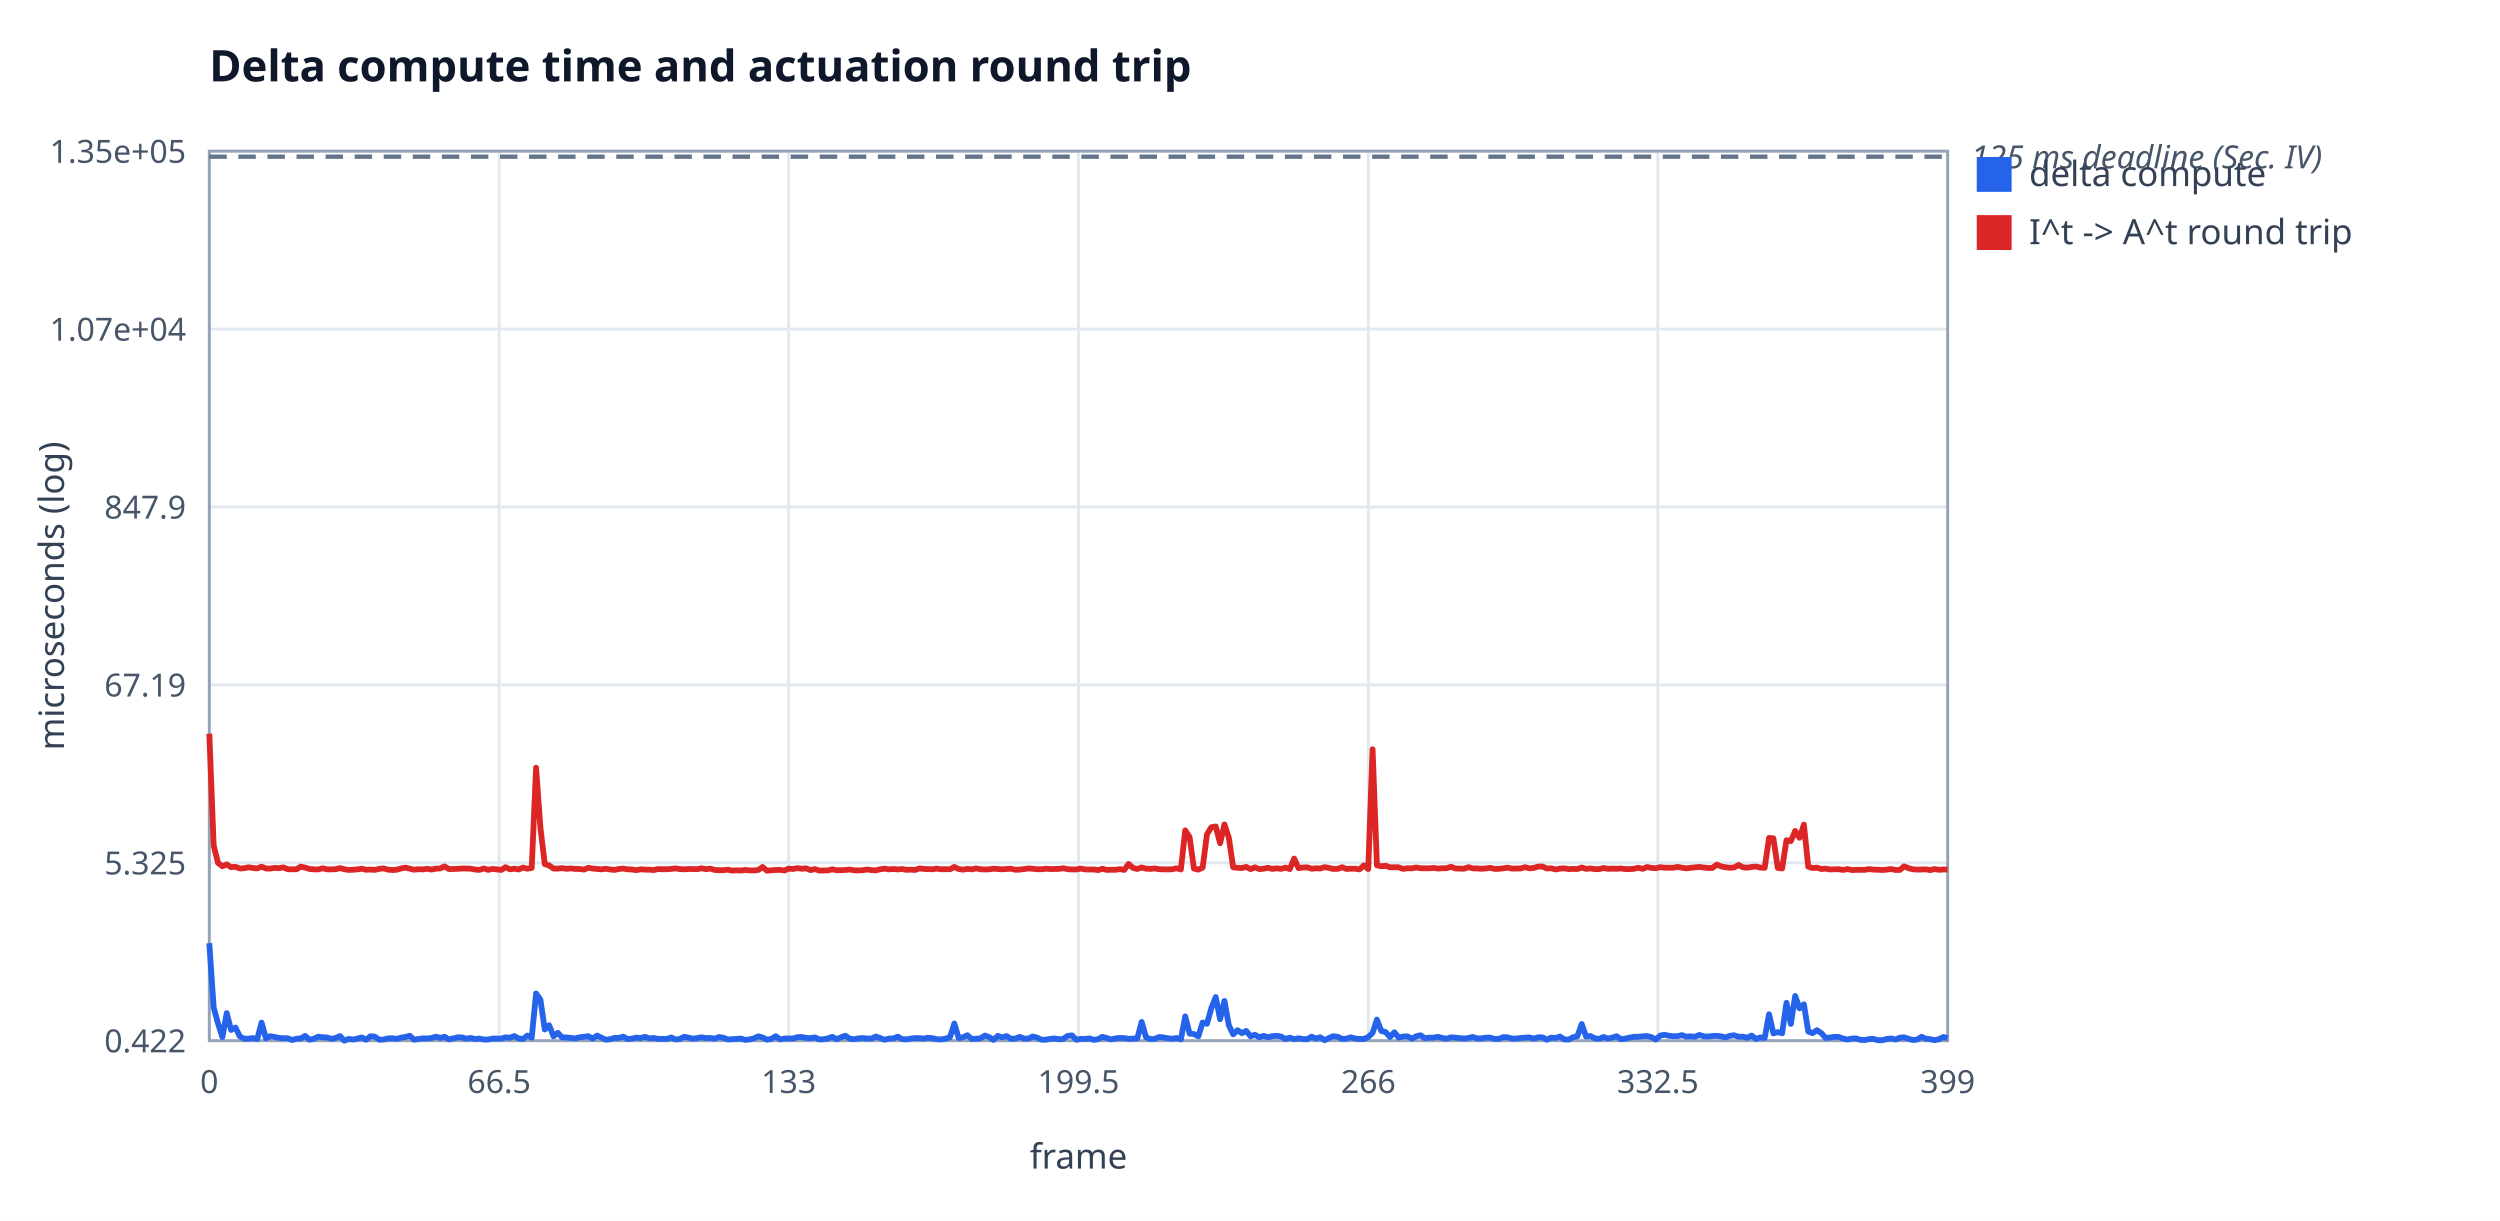
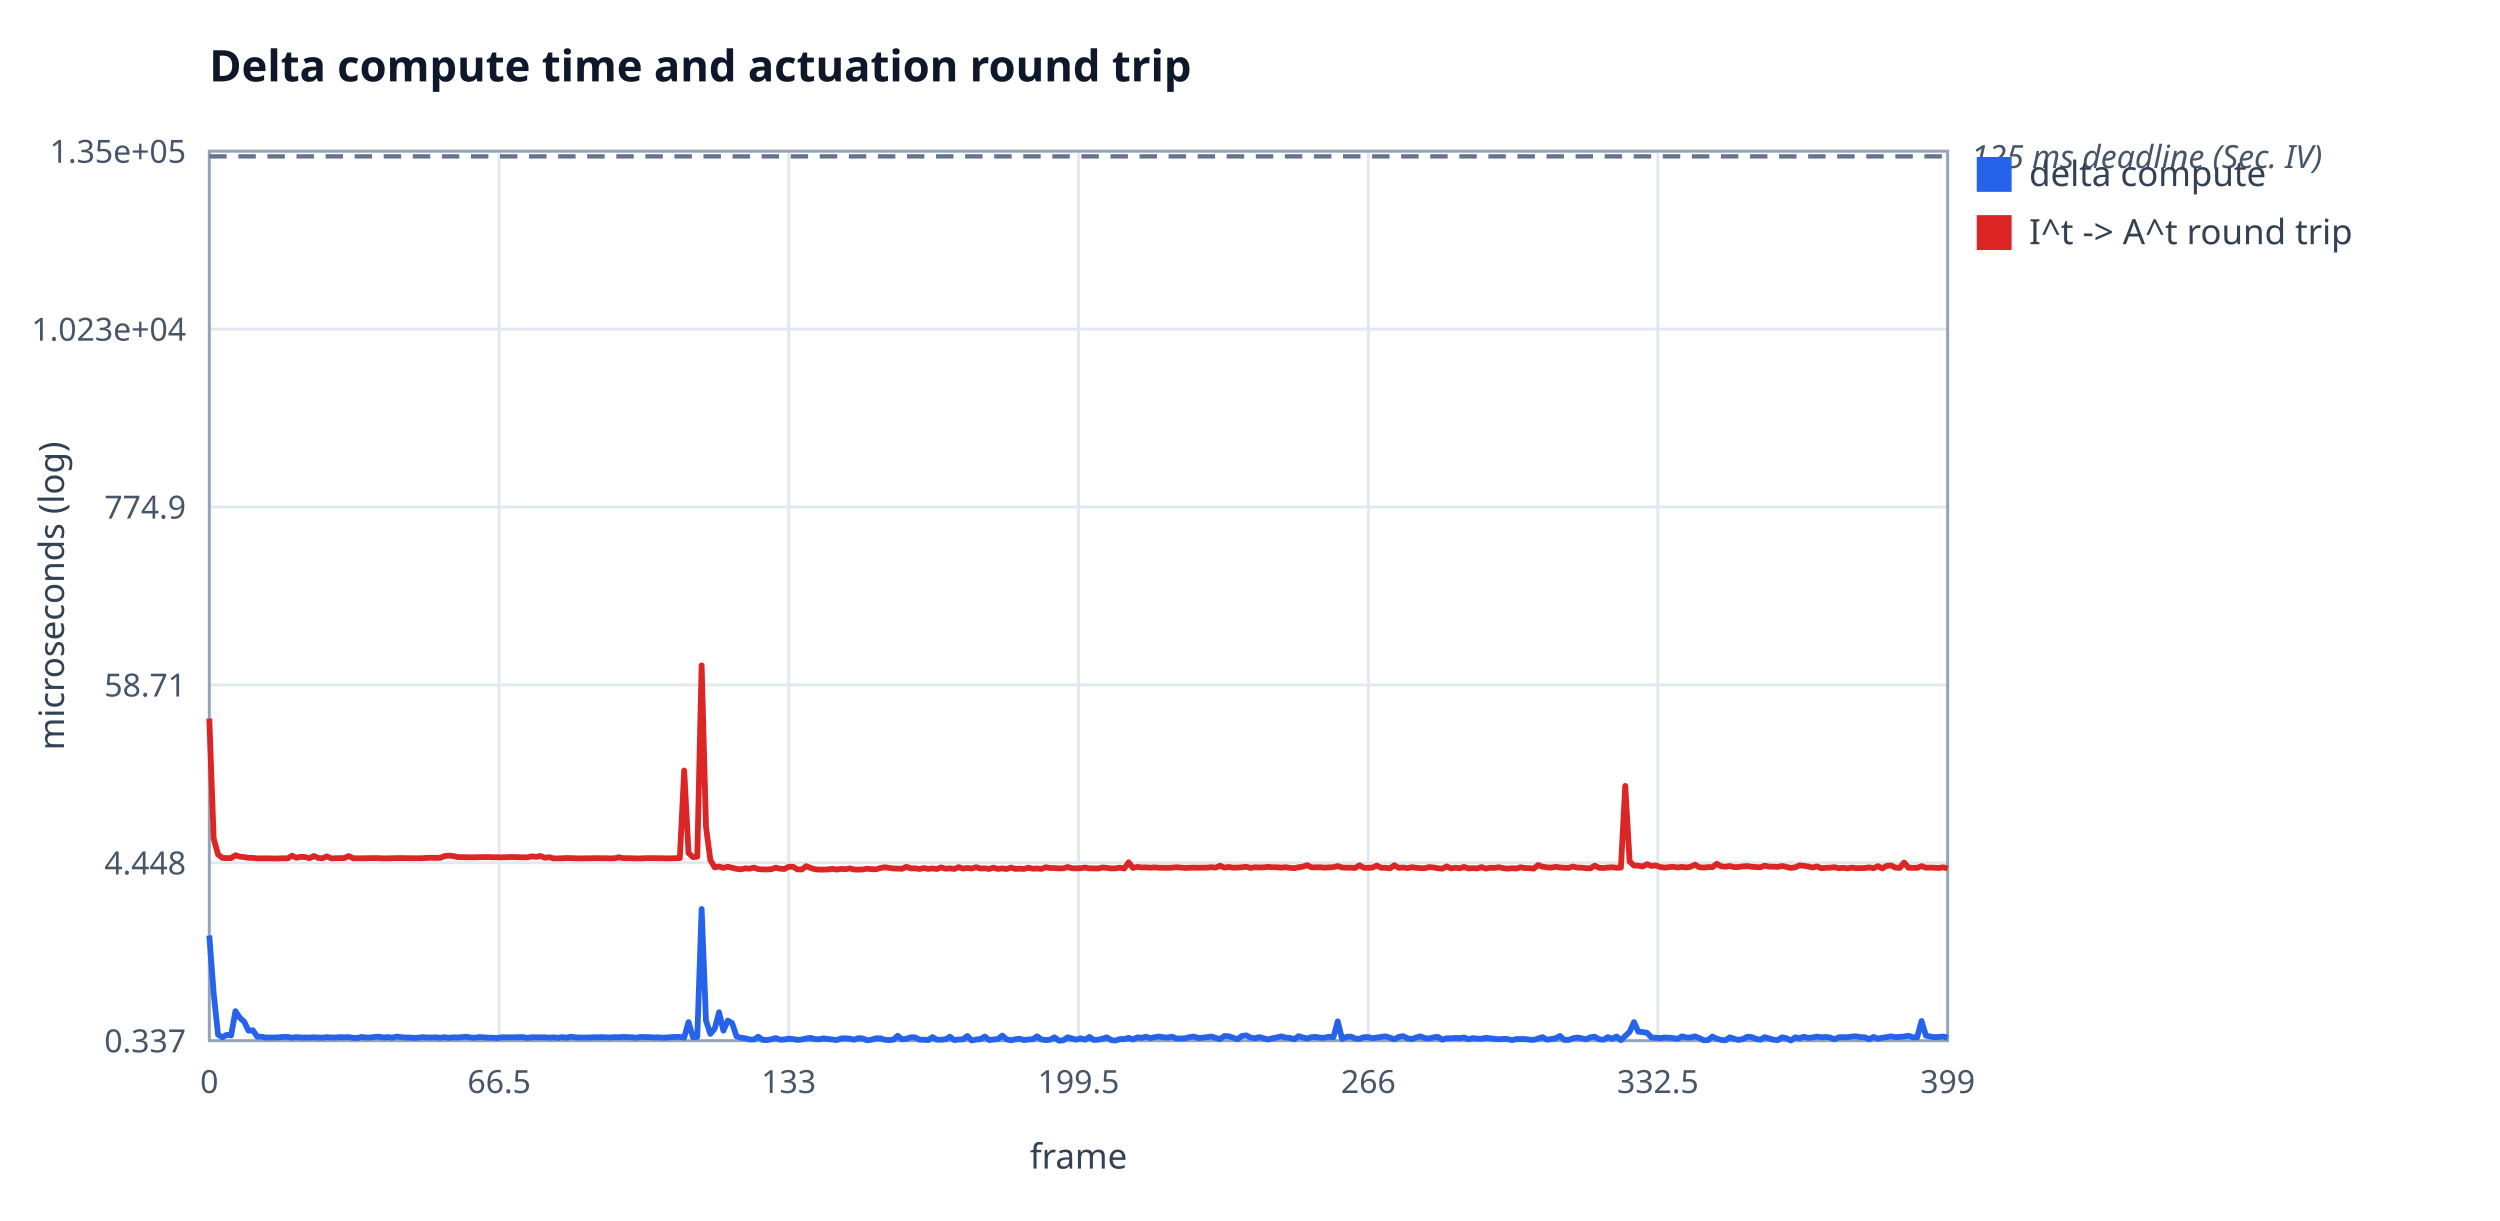
<svg xmlns="http://www.w3.org/2000/svg" viewBox="0 0 860 420" width="860" height="420" role="img" aria-label="Delta compute time and actuation round trip">
  <style>
  .bg{fill:#ffffff}
  .frame{stroke:#94a3b8;stroke-width:1;fill:none}
  .grid{stroke:#e2e8f0;stroke-width:1}
  .tick{fill:#475569;font:11px sans-serif}
  .axis{fill:#334155;font:12px sans-serif}
  .title{fill:#0f172a;font:bold 15px sans-serif}
  .rule{stroke:#64748b;stroke-width:1.5;stroke-dasharray:6 4}
  .rulelab{fill:#475569;font:italic 11px sans-serif}
  .legend{fill:#334155;font:12px sans-serif}
  @media (prefers-color-scheme: dark){
    .bg{fill:#0b1120}
    .frame{stroke:#475569}
    .grid{stroke:#1e293b}
    .tick{fill:#94a3b8}
    .axis{fill:#cbd5e1}
    .title{fill:#f1f5f9}
    .rule{stroke:#94a3b8}
    .rulelab{fill:#94a3b8}
    .legend{fill:#cbd5e1}
  }
</style>
  <rect class="bg" x="0" y="0" width="860" height="420" />
  <text class="title" x="72.0" y="28">Delta compute time and actuation round trip</text>
  <line class="grid" x1="72.0" y1="358.0" x2="670.0" y2="358.0" />
-   <text class="tick" x="64.0" y="362.0" text-anchor="end">0.422</text>
+   <text class="tick" x="64.0" y="362.0" text-anchor="end">0.337</text>
  <line class="grid" x1="72.0" y1="296.8" x2="670.0" y2="296.8" />
-   <text class="tick" x="64.0" y="300.8" text-anchor="end">5.325</text>
+   <text class="tick" x="64.0" y="300.8" text-anchor="end">4.448</text>
  <line class="grid" x1="72.0" y1="235.6" x2="670.0" y2="235.6" />
-   <text class="tick" x="64.0" y="239.6" text-anchor="end">67.19</text>
+   <text class="tick" x="64.0" y="239.6" text-anchor="end">58.71</text>
  <line class="grid" x1="72.0" y1="174.4" x2="670.0" y2="174.4" />
-   <text class="tick" x="64.0" y="178.4" text-anchor="end">847.9</text>
+   <text class="tick" x="64.0" y="178.4" text-anchor="end">774.9</text>
  <line class="grid" x1="72.0" y1="113.2" x2="670.0" y2="113.2" />
-   <text class="tick" x="64.0" y="117.2" text-anchor="end">1.07e+04</text>
+   <text class="tick" x="64.0" y="117.2" text-anchor="end">1.023e+04</text>
  <line class="grid" x1="72.0" y1="52.0" x2="670.0" y2="52.0" />
  <text class="tick" x="64.0" y="56.0" text-anchor="end">1.35e+05</text>
  <line class="grid" x1="72.0" y1="52.0" x2="72.0" y2="358.0" />
  <text class="tick" x="72.0" y="376.0" text-anchor="middle">0</text>
  <line class="grid" x1="171.7" y1="52.0" x2="171.7" y2="358.0" />
  <text class="tick" x="171.7" y="376.0" text-anchor="middle">66.5</text>
  <line class="grid" x1="271.3" y1="52.0" x2="271.3" y2="358.0" />
  <text class="tick" x="271.3" y="376.0" text-anchor="middle">133</text>
  <line class="grid" x1="371.0" y1="52.0" x2="371.0" y2="358.0" />
  <text class="tick" x="371.0" y="376.0" text-anchor="middle">199.5</text>
  <line class="grid" x1="470.7" y1="52.0" x2="470.7" y2="358.0" />
  <text class="tick" x="470.7" y="376.0" text-anchor="middle">266</text>
  <line class="grid" x1="570.3" y1="52.0" x2="570.3" y2="358.0" />
  <text class="tick" x="570.3" y="376.0" text-anchor="middle">332.5</text>
  <line class="grid" x1="670.0" y1="52.0" x2="670.0" y2="358.0" />
  <text class="tick" x="670.0" y="376.0" text-anchor="middle">399</text>
  <rect class="frame" x="72.0" y="52.0" width="598.0" height="306.0" />
  <text class="axis" x="371.0" y="402.0" text-anchor="middle">frame</text>
  <text class="axis" x="22.0" y="205.0" text-anchor="middle" transform="rotate(-90 22.0 205.0)">microseconds (log)</text>
-   <line class="rule" x1="72.0" y1="53.9" x2="670.0" y2="53.9" />
-   <text class="rulelab" x="678.0" y="57.9">125 ms deadline (Sec. IV)</text>
-   <polyline fill="none" stroke="#2563eb" stroke-width="2" stroke-linejoin="round" points="72.00,324.46 73.50,346.59 75.00,352.05 76.50,356.77 77.99,348.52 79.49,354.30 80.99,353.48 82.49,356.50 83.99,357.32 85.49,357.32 86.99,357.10 88.49,357.43 89.98,351.78 91.48,357.16 92.98,356.45 94.48,356.72 95.98,357.05 97.48,357.16 98.98,357.16 100.48,357.77 101.97,357.32 103.47,357.21 104.97,356.34 106.47,357.66 107.97,357.32 109.47,356.61 110.97,356.83 112.47,356.88 113.96,357.38 115.46,357.05 116.96,356.40 118.46,358.00 119.96,357.38 121.46,357.60 122.96,357.27 124.46,356.88 125.95,357.66 127.45,356.45 128.95,356.61 130.45,357.66 131.95,357.60 133.45,357.21 134.95,357.16 136.45,357.38 137.94,356.94 139.44,356.72 140.94,356.29 142.44,357.66 143.94,357.38 145.44,357.21 146.94,357.21 148.44,357.10 149.93,356.61 151.43,357.05 152.93,356.66 154.43,357.55 155.93,357.21 157.43,356.83 158.93,356.88 160.43,357.32 161.92,357.05 163.42,357.43 164.92,357.27 166.42,357.60 167.92,357.60 169.42,357.27 170.92,357.27 172.42,357.27 173.91,356.83 175.41,356.99 176.91,356.40 178.41,357.21 179.91,357.43 181.41,356.24 182.91,356.94 184.41,341.76 185.90,343.89 187.40,354.15 188.90,352.68 190.40,356.50 191.90,355.30 193.40,356.88 194.90,356.88 196.40,357.05 197.89,357.21 199.39,356.83 200.89,356.66 202.39,356.45 203.89,357.27 205.39,356.24 206.89,356.94 208.39,357.66 209.88,357.49 211.38,357.05 212.88,357.05 214.38,356.61 215.88,357.43 217.38,357.27 218.88,356.94 220.38,357.10 221.87,356.66 223.37,357.21 224.87,357.05 226.37,357.38 227.87,357.38 229.37,357.38 230.87,356.88 232.37,357.55 233.86,357.43 235.36,356.66 236.86,356.94 238.36,357.32 239.86,357.10 241.36,356.83 242.86,357.10 244.36,357.05 245.85,357.32 247.35,356.72 248.85,356.99 250.35,357.55 251.85,357.49 253.35,357.38 254.85,357.27 256.35,357.72 257.84,357.55 259.34,357.21 260.84,356.50 262.34,356.88 263.84,357.66 265.34,357.38 266.84,356.45 268.34,357.55 269.83,357.27 271.33,357.21 272.83,357.27 274.33,356.77 275.83,356.72 277.33,357.05 278.83,357.10 280.33,356.88 281.82,357.55 283.32,357.49 284.82,357.21 286.32,356.66 287.82,357.49 289.32,356.83 290.82,356.29 292.32,357.32 293.81,357.49 295.31,357.21 296.81,357.10 298.31,357.27 299.81,357.27 301.31,356.56 302.81,357.10 304.31,357.66 305.80,357.27 307.30,357.21 308.80,356.61 310.30,357.43 311.80,357.55 313.30,357.27 314.80,357.10 316.30,357.10 317.79,357.27 319.29,356.99 320.79,357.16 322.29,357.49 323.79,357.55 325.29,357.27 326.79,356.83 328.29,352.09 329.78,357.10 331.28,356.83 332.78,356.13 334.28,357.43 335.78,357.32 337.28,357.21 338.78,356.24 340.28,356.77 341.77,357.72 343.27,356.34 344.77,356.88 346.27,356.40 347.77,357.38 349.27,357.27 350.77,356.66 352.27,357.27 353.76,357.27 355.26,356.56 356.76,356.94 358.26,357.66 359.76,357.66 361.26,357.38 362.76,357.21 364.26,357.49 365.75,357.38 367.25,356.34 368.75,356.18 370.25,357.66 371.75,357.38 373.25,357.38 374.75,357.21 376.25,357.72 377.74,357.49 379.24,356.66 380.74,357.10 382.24,357.55 383.74,357.21 385.24,357.05 386.74,357.10 388.24,357.38 389.73,357.27 391.23,357.21 392.73,351.56 394.23,356.83 395.73,357.43 397.23,357.38 398.73,356.72 400.23,356.88 401.72,357.16 403.22,357.32 404.72,357.05 406.22,357.55 407.72,349.63 409.22,355.55 410.72,355.71 412.22,356.50 413.71,351.74 415.21,352.18 416.71,346.77 418.21,342.99 419.71,350.62 421.21,344.31 422.71,352.68 424.21,355.81 425.70,354.39 427.20,355.40 428.70,354.64 430.20,356.50 431.70,355.97 433.20,356.83 434.70,356.34 436.20,356.83 437.69,356.45 439.19,356.34 440.69,356.56 442.19,357.43 443.69,356.94 445.19,357.49 446.69,357.16 448.19,357.43 449.68,357.49 451.18,356.61 452.68,357.27 454.18,356.83 455.68,357.83 457.18,357.05 458.68,356.45 460.18,356.66 461.67,357.38 463.17,357.32 464.67,356.83 466.17,357.27 467.67,357.38 469.17,357.43 470.67,356.72 472.17,355.35 473.66,350.74 475.16,354.64 476.66,355.04 478.16,356.72 479.66,355.09 481.16,356.94 482.66,356.56 484.16,356.50 485.65,357.27 487.15,356.50 488.65,356.13 490.15,357.16 491.65,356.94 493.15,356.94 494.65,356.66 496.15,357.05 497.64,357.32 499.14,356.83 500.64,356.94 502.14,357.10 503.64,357.27 505.14,357.05 506.64,356.72 508.14,357.21 509.63,357.21 511.13,356.94 512.63,356.94 514.13,357.38 515.63,357.38 517.13,356.77 518.63,356.83 520.13,357.27 521.62,357.27 523.12,357.05 524.62,356.94 526.12,356.88 527.62,357.27 529.12,356.83 530.62,356.83 532.12,357.66 533.61,356.94 535.11,357.05 536.61,356.56 538.11,357.55 539.61,357.60 541.11,356.83 542.61,356.50 544.11,352.27 545.60,356.56 547.10,356.40 548.60,357.16 550.10,357.38 551.60,356.72 553.10,357.27 554.60,356.94 556.10,356.45 557.59,357.49 559.09,357.27 560.59,356.94 562.09,356.66 563.59,356.66 565.09,356.50 566.59,356.40 568.09,356.77 569.58,357.60 571.08,356.24 572.58,355.97 574.08,356.29 575.58,356.45 577.08,356.45 578.58,356.08 580.08,356.61 581.57,356.50 583.07,356.66 584.57,356.02 586.07,356.50 587.57,356.56 589.07,356.40 590.57,356.34 592.07,356.50 593.56,356.88 595.06,356.34 596.56,356.13 598.06,356.66 599.56,356.61 601.06,356.99 602.56,356.24 604.06,357.38 605.55,356.88 607.05,357.05 608.55,348.91 610.05,355.50 611.55,355.04 613.05,355.45 614.55,344.97 616.05,352.23 617.54,342.62 619.04,346.88 620.54,345.47 622.04,354.84 623.54,355.40 625.04,354.39 626.54,355.40 628.04,357.05 629.53,356.94 631.03,356.66 632.53,356.72 634.03,357.27 635.53,357.60 637.03,357.27 638.53,357.21 640.03,357.72 641.52,357.77 643.02,357.43 644.52,357.38 646.02,357.83 647.52,357.83 649.02,357.43 650.52,357.21 652.02,357.60 653.51,356.99 655.01,356.83 656.51,357.32 658.01,357.77 659.51,357.60 661.01,356.66 662.51,357.32 664.01,357.49 665.50,357.83 667.00,357.49 668.50,356.72 670.00,357.10 " />
-   <polyline fill="none" stroke="#dc2626" stroke-width="2" stroke-linejoin="round" points="72.00,252.38 73.50,290.88 75.00,296.84 76.50,298.00 77.99,297.35 79.49,298.30 80.99,298.19 82.49,298.75 83.99,298.68 85.49,298.35 86.99,298.57 88.49,298.74 89.98,298.13 91.48,298.76 92.98,298.79 94.48,298.55 95.98,298.65 97.48,298.40 98.98,298.99 100.48,299.05 101.97,299.04 103.47,298.12 104.97,298.46 106.47,298.94 107.97,299.05 109.47,299.10 110.97,298.68 112.47,299.04 113.96,299.07 115.46,299.00 116.96,298.63 118.46,299.02 119.96,299.26 121.46,299.18 122.96,299.08 124.46,298.83 125.95,299.20 127.45,299.12 128.95,299.25 130.45,298.88 131.95,298.73 133.45,299.15 134.95,299.29 136.45,299.19 137.94,298.76 139.44,298.46 140.94,298.81 142.44,299.18 143.94,299.00 145.44,299.08 146.94,298.86 148.44,299.13 149.93,298.82 151.43,298.73 152.93,298.04 154.43,298.96 155.93,298.94 157.43,298.88 158.93,298.76 160.43,298.78 161.92,298.83 163.42,299.12 164.92,299.24 166.42,298.75 167.92,299.23 169.42,298.90 170.92,299.07 172.42,299.26 173.91,298.32 175.41,299.04 176.91,298.84 178.41,299.10 179.91,298.43 181.41,298.84 182.91,298.56 184.41,264.09 185.90,284.70 187.40,297.26 188.90,297.71 190.40,298.77 191.90,298.79 193.40,298.64 194.90,298.87 196.40,298.74 197.89,298.91 199.39,298.92 200.89,299.14 202.39,298.52 203.89,298.79 205.39,298.92 206.89,299.06 208.39,298.85 209.88,299.10 211.38,299.25 212.88,298.93 214.38,298.79 215.88,299.05 217.38,299.11 218.88,299.33 220.38,299.03 221.87,299.16 223.37,299.15 224.87,299.30 226.37,298.95 227.87,299.02 229.37,299.02 230.87,298.91 232.37,298.73 233.86,298.98 235.36,299.04 236.86,298.94 238.36,298.96 239.86,299.01 241.36,298.68 242.86,299.00 244.36,298.79 245.85,299.27 247.35,299.35 248.85,299.35 250.35,299.16 251.85,299.49 253.35,299.39 254.85,299.46 256.35,299.26 257.84,299.42 259.34,299.43 260.84,299.28 262.34,298.24 263.84,299.53 265.34,299.38 266.84,299.28 268.34,299.23 269.83,299.46 271.33,298.81 272.83,298.94 274.33,298.63 275.83,298.85 277.33,298.71 278.83,299.32 280.33,298.96 281.82,299.48 283.32,299.45 284.82,299.42 286.32,299.02 287.82,299.36 289.32,299.33 290.82,299.28 292.32,299.11 293.81,299.41 295.31,299.42 296.81,299.35 298.31,299.09 299.81,299.32 301.31,299.41 302.81,299.02 304.31,298.81 305.80,299.06 307.30,298.94 308.80,299.08 310.30,298.94 311.80,299.22 313.30,299.17 314.80,299.26 316.30,298.72 317.79,298.91 319.29,298.98 320.79,299.02 322.29,298.80 323.79,299.04 325.29,299.00 326.79,299.02 328.29,298.23 329.78,298.95 331.28,299.16 332.78,298.89 334.28,299.06 335.78,298.72 337.28,299.02 338.78,299.09 340.28,299.05 341.77,298.83 343.27,298.94 344.77,299.05 346.27,298.94 347.77,298.84 349.27,299.20 350.77,299.14 352.27,298.96 353.76,298.74 355.26,298.84 356.76,299.02 358.26,299.02 359.76,298.84 361.26,298.95 362.76,298.93 364.26,298.89 365.75,298.68 367.25,298.99 368.75,299.09 370.25,299.10 371.75,298.79 373.25,299.07 374.75,299.12 376.25,299.09 377.74,299.33 379.24,298.86 380.74,299.25 382.24,299.20 383.74,299.19 385.24,298.99 386.74,299.25 388.24,297.20 389.73,298.56 391.23,298.92 392.73,298.40 394.23,298.82 395.73,298.91 397.23,298.74 398.73,299.01 400.23,299.05 401.72,299.06 403.22,299.04 404.72,298.68 406.22,299.11 407.72,285.65 409.22,287.96 410.72,298.80 412.22,299.15 413.71,298.44 415.21,286.95 416.71,284.57 418.21,284.29 419.71,290.09 421.21,283.61 422.71,288.17 424.21,298.36 425.70,298.52 427.20,298.60 428.70,298.22 430.20,298.98 431.70,298.35 433.20,298.98 434.70,298.83 436.20,298.52 437.69,298.90 439.19,298.70 440.69,298.90 442.19,298.46 443.69,298.97 445.19,295.34 446.69,298.64 448.19,298.42 449.68,298.37 451.18,298.84 452.68,298.68 454.18,298.76 455.68,298.30 457.18,298.57 458.68,298.92 460.18,298.90 461.67,298.32 463.17,298.92 464.67,298.82 466.17,298.84 467.67,299.07 469.17,297.71 470.67,298.94 472.17,257.76 473.66,297.65 475.16,298.01 476.66,297.83 478.16,298.36 479.66,298.33 481.16,298.36 482.66,298.91 484.16,298.66 485.65,298.72 487.15,298.42 488.65,298.66 490.15,298.69 491.65,298.70 493.15,298.57 494.65,298.78 496.15,298.68 497.64,298.66 499.14,298.16 500.64,298.75 502.14,298.80 503.64,298.83 505.14,298.30 506.64,298.72 508.14,298.73 509.63,298.86 511.13,298.74 512.63,298.52 514.13,298.91 515.63,298.88 517.13,298.70 518.63,298.47 520.13,298.81 521.62,298.77 523.12,298.75 524.62,298.31 526.12,298.70 527.62,298.57 529.12,298.11 530.62,298.08 532.12,298.76 533.61,298.69 535.11,299.10 536.61,298.80 538.11,298.71 539.61,298.98 541.11,298.90 542.61,298.95 544.11,298.43 545.60,298.89 547.10,298.73 548.60,298.98 550.10,298.99 551.60,298.59 553.10,298.87 554.60,298.83 556.10,298.85 557.59,298.75 559.09,298.97 560.59,298.98 562.09,298.86 563.59,298.51 565.09,298.88 566.59,298.26 568.09,298.56 569.58,298.66 571.08,298.31 572.58,298.48 574.08,298.50 575.58,298.51 577.08,298.21 578.58,298.50 580.08,298.71 581.57,298.52 583.07,298.37 584.57,298.22 586.07,298.43 587.57,298.59 589.07,298.57 590.57,297.44 592.07,298.04 593.56,298.34 595.06,298.52 596.56,298.42 598.06,297.55 599.56,298.35 601.06,298.49 602.56,298.24 604.06,298.08 605.55,298.46 607.05,298.51 608.55,288.25 610.05,288.39 611.55,298.55 613.05,298.75 614.55,289.04 616.05,289.35 617.54,285.84 619.04,288.20 620.54,283.67 622.04,298.15 623.54,298.62 625.04,298.47 626.54,298.96 628.04,298.81 629.53,299.10 631.03,299.04 632.53,299.00 634.03,299.27 635.53,298.96 637.03,299.29 638.53,299.25 640.03,299.22 641.52,299.21 643.02,298.97 644.52,299.16 646.02,299.19 647.52,299.29 649.02,299.15 650.52,298.95 652.02,299.27 653.51,299.26 655.01,298.03 656.51,298.65 658.01,299.03 659.51,299.14 661.01,299.11 662.51,299.06 664.01,299.32 665.50,298.96 667.00,299.22 668.50,299.10 670.00,299.13 " />
+   <line class="rule" x1="72.0" y1="53.8" x2="670.0" y2="53.8" />
+   <text class="rulelab" x="678.0" y="57.8">125 ms deadline (Sec. IV)</text>
+   <polyline fill="none" stroke="#2563eb" stroke-width="2" stroke-linejoin="round" points="72.00,321.82 73.50,341.66 75.00,355.91 76.50,356.83 77.99,355.98 79.49,356.17 80.99,347.85 82.49,350.11 83.99,351.46 85.49,354.54 86.99,354.41 88.49,356.63 89.98,356.63 91.48,356.90 92.98,356.90 94.48,356.90 95.98,356.83 97.48,356.70 98.98,356.70 100.48,356.97 101.97,356.77 103.47,356.90 104.97,356.90 106.47,356.90 107.97,356.83 109.47,356.90 110.97,356.97 112.47,356.77 113.96,356.90 115.46,356.90 116.96,356.77 118.46,356.83 119.96,356.77 121.46,357.03 122.96,357.03 124.46,356.70 125.95,356.90 127.45,356.90 128.95,356.70 130.45,356.63 131.95,356.90 133.45,356.77 134.95,356.97 136.45,356.57 137.94,356.77 139.44,356.90 140.94,356.90 142.44,357.03 143.94,356.97 145.44,356.77 146.94,356.90 148.44,356.90 149.93,356.83 151.43,357.03 152.93,356.77 154.43,357.03 155.93,356.83 157.43,356.90 158.93,356.77 160.43,356.63 161.92,356.90 163.42,356.97 164.92,356.77 166.42,356.83 167.92,356.97 169.42,356.97 170.92,357.10 172.42,356.83 173.91,356.83 175.41,356.83 176.91,356.83 178.41,356.77 179.91,356.77 181.41,357.03 182.91,356.83 184.41,356.83 185.90,356.83 187.40,356.83 188.90,356.97 190.40,356.83 191.90,357.03 193.40,356.77 194.90,356.97 196.40,356.63 197.89,356.83 199.39,356.90 200.89,356.90 202.39,356.90 203.89,356.83 205.39,356.83 206.89,356.77 208.39,356.83 209.88,356.90 211.38,356.77 212.88,356.83 214.38,356.70 215.88,356.77 217.38,356.83 218.88,356.97 220.38,356.70 221.87,356.77 223.37,356.77 224.87,356.90 226.37,356.83 227.87,356.97 229.37,356.90 230.87,356.77 232.37,356.70 233.86,356.70 235.36,356.90 236.86,351.62 238.36,356.77 239.86,356.70 241.36,312.70 242.86,351.09 244.36,355.66 245.85,353.88 247.35,348.22 248.85,354.54 250.35,351.09 251.85,351.95 253.35,356.50 254.85,356.97 256.35,357.17 257.84,357.58 259.34,357.58 260.84,356.63 262.34,357.72 263.84,357.79 265.34,357.51 266.84,357.10 268.34,357.65 269.83,357.58 271.33,357.31 272.83,357.44 274.33,357.72 275.83,357.58 277.33,357.24 278.83,357.03 280.33,357.44 281.82,357.51 283.32,357.17 284.82,357.44 286.32,357.58 287.82,357.79 289.32,357.24 290.82,357.17 292.32,357.31 293.81,357.65 295.31,357.10 296.81,357.24 298.31,357.86 299.81,357.65 301.31,357.17 302.81,357.17 304.31,357.65 305.80,357.79 307.30,357.65 308.80,356.30 310.30,357.51 311.80,357.37 313.30,356.83 314.80,356.83 316.30,357.65 317.79,357.65 319.29,357.79 320.79,356.77 322.29,357.65 323.79,357.65 325.29,357.51 326.79,356.63 328.29,357.79 329.78,357.58 331.28,357.51 332.78,356.37 334.28,357.93 335.78,357.58 337.28,357.44 338.78,356.57 340.28,357.79 341.77,357.58 343.27,357.44 344.77,356.24 346.27,357.51 347.77,357.86 349.27,357.51 350.77,357.31 352.27,357.79 353.76,357.58 355.26,357.51 356.76,356.50 358.26,357.58 359.76,357.79 361.26,357.65 362.76,356.83 364.26,358.00 365.75,357.86 367.25,356.83 368.75,357.24 370.25,357.65 371.75,357.17 373.25,357.65 374.75,356.70 376.25,357.72 377.74,357.65 379.24,357.31 380.74,356.83 382.24,357.79 383.74,357.93 385.24,357.44 386.74,357.44 388.24,357.03 389.73,357.58 391.23,356.83 392.73,357.03 394.23,356.63 395.73,357.10 397.23,356.77 398.73,356.57 400.23,356.83 401.72,356.90 403.22,356.63 404.72,357.24 406.22,357.24 407.72,357.17 409.22,356.77 410.72,356.57 412.22,357.10 413.71,356.97 415.21,356.77 416.71,356.57 418.21,357.03 419.71,357.44 421.21,356.37 422.71,356.50 424.21,356.97 425.70,357.51 427.20,356.37 428.70,356.17 430.20,356.90 431.70,357.17 433.20,356.77 434.70,357.17 436.20,357.58 437.69,357.17 439.19,356.90 440.69,356.50 442.19,356.90 443.69,357.03 445.19,357.51 446.69,356.43 448.19,356.90 449.68,357.24 451.18,356.77 452.68,356.70 454.18,356.97 455.68,356.97 457.18,356.63 458.68,356.83 460.18,351.35 461.67,357.37 463.17,356.70 464.67,356.57 466.17,357.24 467.67,357.37 469.17,356.77 470.67,356.77 472.17,357.17 473.66,356.90 475.16,356.70 476.66,356.50 478.16,356.97 479.66,357.51 481.16,356.70 482.66,356.43 484.16,357.17 485.65,357.44 487.15,356.90 488.65,356.50 490.15,357.10 491.65,357.24 493.15,356.83 494.65,356.70 496.15,357.65 497.64,357.17 499.14,357.17 500.64,357.03 502.14,357.10 503.64,356.90 505.14,357.51 506.64,357.10 508.14,357.31 509.63,357.31 511.13,357.03 512.63,357.17 514.13,357.37 515.63,357.51 517.13,357.37 518.63,357.44 520.13,357.79 521.62,357.44 523.12,357.44 524.62,357.44 526.12,357.65 527.62,357.72 529.12,357.24 530.62,356.77 532.12,357.65 533.61,357.44 535.11,357.17 536.61,356.37 538.11,357.72 539.61,357.72 541.11,357.17 542.61,356.90 544.11,357.17 545.60,357.51 547.10,356.83 548.60,356.63 550.10,357.51 551.60,357.65 553.10,356.77 554.60,357.31 556.10,356.57 557.59,357.79 559.09,356.37 560.59,354.97 562.09,351.62 563.59,354.90 565.09,355.03 566.59,355.28 568.09,356.90 569.58,356.97 571.08,357.10 572.58,356.90 574.08,356.97 575.58,357.10 577.08,357.37 578.58,356.50 580.08,356.90 581.57,356.90 583.07,356.50 584.57,357.10 586.07,357.86 587.57,357.79 589.07,356.57 590.57,357.31 592.07,357.72 593.56,357.86 595.06,356.83 596.56,357.37 598.06,357.72 599.56,357.44 601.06,356.63 602.56,356.77 604.06,357.37 605.55,357.65 607.05,356.77 608.55,357.24 610.05,357.65 611.55,357.79 613.05,356.83 614.55,357.17 616.05,357.93 617.54,356.83 619.04,357.17 620.54,356.63 622.04,357.03 623.54,356.90 625.04,356.57 626.54,356.83 628.04,356.70 629.53,356.90 631.03,357.51 632.53,356.83 634.03,356.77 635.53,356.83 637.03,356.57 638.53,356.50 640.03,356.77 641.52,356.83 643.02,357.51 644.52,356.70 646.02,357.31 647.52,356.97 649.02,356.77 650.52,356.50 652.02,356.77 653.51,356.70 655.01,356.57 656.51,356.30 658.01,356.83 659.51,356.83 661.01,351.25 662.51,356.24 664.01,356.57 665.50,356.77 667.00,356.70 668.50,356.57 670.00,356.97 " />
+   <polyline fill="none" stroke="#dc2626" stroke-width="2" stroke-linejoin="round" points="72.00,247.18 73.50,288.46 75.00,293.91 76.50,295.11 77.99,295.18 79.49,295.18 80.99,294.20 82.49,294.68 83.99,294.84 85.49,295.10 86.99,295.11 88.49,295.28 89.98,295.28 91.48,295.26 92.98,295.28 94.48,295.34 95.98,295.30 97.48,295.25 98.98,295.26 100.48,294.36 101.97,295.08 103.47,294.74 104.97,294.82 106.47,295.23 107.97,294.47 109.47,295.14 110.97,295.23 112.47,294.59 113.96,295.29 115.46,295.23 116.96,295.19 118.46,295.17 119.96,294.49 121.46,295.23 122.96,295.26 124.46,295.25 125.95,295.24 127.45,295.19 128.95,295.19 130.45,295.20 131.95,295.29 133.45,295.27 134.95,295.23 136.45,295.19 137.94,295.17 139.44,295.20 140.94,295.22 142.44,295.23 143.94,295.23 145.44,295.21 146.94,295.10 148.44,295.06 149.93,295.12 151.43,295.09 152.93,294.49 154.43,294.33 155.93,294.49 157.43,294.81 158.93,294.87 160.43,294.88 161.92,294.92 163.42,294.89 164.92,294.86 166.42,294.84 167.92,294.81 169.42,294.90 170.92,294.89 172.42,294.91 173.91,294.88 175.41,294.83 176.91,294.82 178.41,294.86 179.91,294.91 181.41,294.92 182.91,294.61 184.41,294.75 185.90,294.47 187.40,295.06 188.90,294.88 190.40,295.27 191.90,295.28 193.40,295.24 194.90,295.17 196.40,295.19 197.89,295.25 199.39,295.29 200.89,295.27 202.39,295.26 203.89,295.22 205.39,295.21 206.89,295.24 208.39,295.24 209.88,295.29 211.38,295.25 212.88,294.90 214.38,295.20 215.88,295.22 217.38,295.24 218.88,295.30 220.38,295.29 221.87,295.22 223.37,295.21 224.87,295.19 226.37,295.24 227.87,295.24 229.37,295.27 230.87,295.27 232.37,295.22 233.86,295.19 235.36,265.06 236.86,293.47 238.36,294.84 239.86,294.70 241.36,228.89 242.86,284.38 244.36,295.86 245.85,298.38 247.35,298.07 248.85,298.57 250.35,298.14 251.85,298.51 253.35,298.88 254.85,299.06 256.35,298.71 257.84,298.83 259.34,298.47 260.84,298.98 262.34,299.07 263.84,299.09 265.34,299.01 266.84,298.49 268.34,298.83 269.83,298.94 271.33,298.16 272.83,298.16 274.33,299.09 275.83,299.10 277.33,297.96 278.83,298.57 280.33,299.02 281.82,299.14 283.32,299.14 284.82,299.09 286.32,298.88 287.82,299.15 289.32,298.89 290.82,299.03 292.32,298.73 293.81,299.10 295.31,299.15 296.81,299.07 298.31,298.82 299.81,299.01 301.31,299.04 302.81,298.63 304.31,298.33 305.80,298.55 307.30,298.74 308.80,298.80 310.30,298.87 311.80,298.18 313.30,298.73 314.80,298.70 316.30,298.94 317.79,298.61 319.29,298.91 320.79,298.74 322.29,298.94 323.79,298.38 325.29,298.84 326.79,298.70 328.29,298.92 329.78,298.29 331.28,298.80 332.78,298.57 334.28,298.77 335.78,298.33 337.28,298.75 338.78,298.71 340.28,298.92 341.77,298.47 343.27,298.92 344.77,298.71 346.27,298.95 347.77,298.44 349.27,298.90 350.77,298.83 352.27,298.91 353.76,298.49 355.26,298.84 356.76,298.75 358.26,298.91 359.76,298.33 361.26,298.59 362.76,298.62 364.26,298.73 365.75,298.72 367.25,298.25 368.75,298.67 370.25,298.71 371.75,298.67 373.25,298.43 374.75,298.72 376.25,298.73 377.74,298.77 379.24,298.42 380.74,298.56 382.24,298.74 383.74,298.69 385.24,298.48 386.74,298.77 388.24,296.63 389.73,298.57 391.23,298.21 392.73,298.40 394.23,298.38 395.73,298.49 397.23,298.38 398.73,298.51 400.23,298.51 401.72,298.54 403.22,298.48 404.72,298.33 406.22,298.45 407.72,298.57 409.22,298.51 410.72,298.46 412.22,298.51 413.71,298.47 415.21,298.46 416.71,298.31 418.21,298.47 419.71,297.80 421.21,298.46 422.71,298.23 424.21,298.49 425.70,298.44 427.20,298.35 428.70,298.15 430.20,298.59 431.70,298.32 433.20,298.40 434.70,298.36 436.20,298.21 437.69,298.33 439.19,298.33 440.69,298.47 442.19,298.31 443.69,298.52 445.19,298.64 446.69,298.33 448.19,298.13 449.68,297.63 451.18,298.37 452.68,298.36 454.18,298.33 455.68,298.49 457.18,298.37 458.68,298.30 460.18,297.93 461.67,298.42 463.17,298.48 464.67,298.49 466.17,298.57 467.67,297.67 469.17,298.52 470.67,298.53 472.17,298.44 473.66,297.76 475.16,298.52 476.66,298.51 478.16,298.70 479.66,297.64 481.16,298.53 482.66,298.41 484.16,298.62 485.65,298.31 487.15,298.51 488.65,298.64 490.15,298.64 491.65,298.27 493.15,298.42 494.65,298.67 496.15,298.83 497.64,298.05 499.14,298.74 500.64,298.49 502.14,298.69 503.64,298.22 505.14,298.74 506.64,298.64 508.14,298.73 509.63,298.27 511.13,298.80 512.63,298.50 514.13,298.54 515.63,298.32 517.13,298.66 518.63,298.81 520.13,298.66 521.62,298.77 523.12,298.34 524.62,298.61 526.12,298.66 527.62,298.80 529.12,297.57 530.62,298.15 532.12,298.36 533.61,298.50 535.11,298.18 536.61,298.40 538.11,298.51 539.61,298.55 541.11,298.09 542.61,298.45 544.11,298.48 545.60,298.65 547.10,298.70 548.60,297.79 550.10,298.52 551.60,298.59 553.10,298.43 554.60,298.33 556.10,298.51 557.59,298.46 559.09,270.36 560.59,296.36 562.09,297.76 563.59,297.79 565.09,298.06 566.59,297.28 568.09,297.89 569.58,297.69 571.08,298.24 572.58,298.46 574.08,298.30 575.58,298.17 577.08,298.41 578.58,298.21 580.08,298.41 581.57,298.18 583.07,297.44 584.57,298.32 586.07,298.45 587.57,298.27 589.07,298.31 590.57,297.14 592.07,298.01 593.56,298.16 595.06,297.92 596.56,298.29 598.06,298.25 599.56,298.05 601.06,297.93 602.56,298.16 604.06,298.27 605.55,298.35 607.05,297.79 608.55,298.13 610.05,298.14 611.55,298.21 613.05,297.89 614.55,298.23 616.05,298.56 617.54,298.38 619.04,297.67 620.54,297.85 622.04,298.08 623.54,298.42 625.04,298.05 626.54,298.66 628.04,298.52 629.53,298.49 631.03,298.31 632.53,298.67 634.03,298.52 635.53,298.73 637.03,298.45 638.53,298.65 640.03,298.62 641.52,298.60 643.02,298.37 644.52,298.67 646.02,297.96 647.52,298.74 649.02,297.85 650.52,297.72 652.02,298.45 653.51,298.57 655.01,296.72 656.51,298.50 658.01,298.53 659.51,298.55 661.01,297.94 662.51,298.49 664.01,298.45 665.50,298.50 667.00,298.58 668.50,298.35 670.00,298.73 " />
  <rect x="680.0" y="54.0" width="12" height="12" fill="#2563eb" />
  <text class="legend" x="698.0" y="64.0">delta compute</text>
  <rect x="680.0" y="74.0" width="12" height="12" fill="#dc2626" />
  <text class="legend" x="698.0" y="84.0">I^t -&gt; A^t round trip</text>
</svg>
